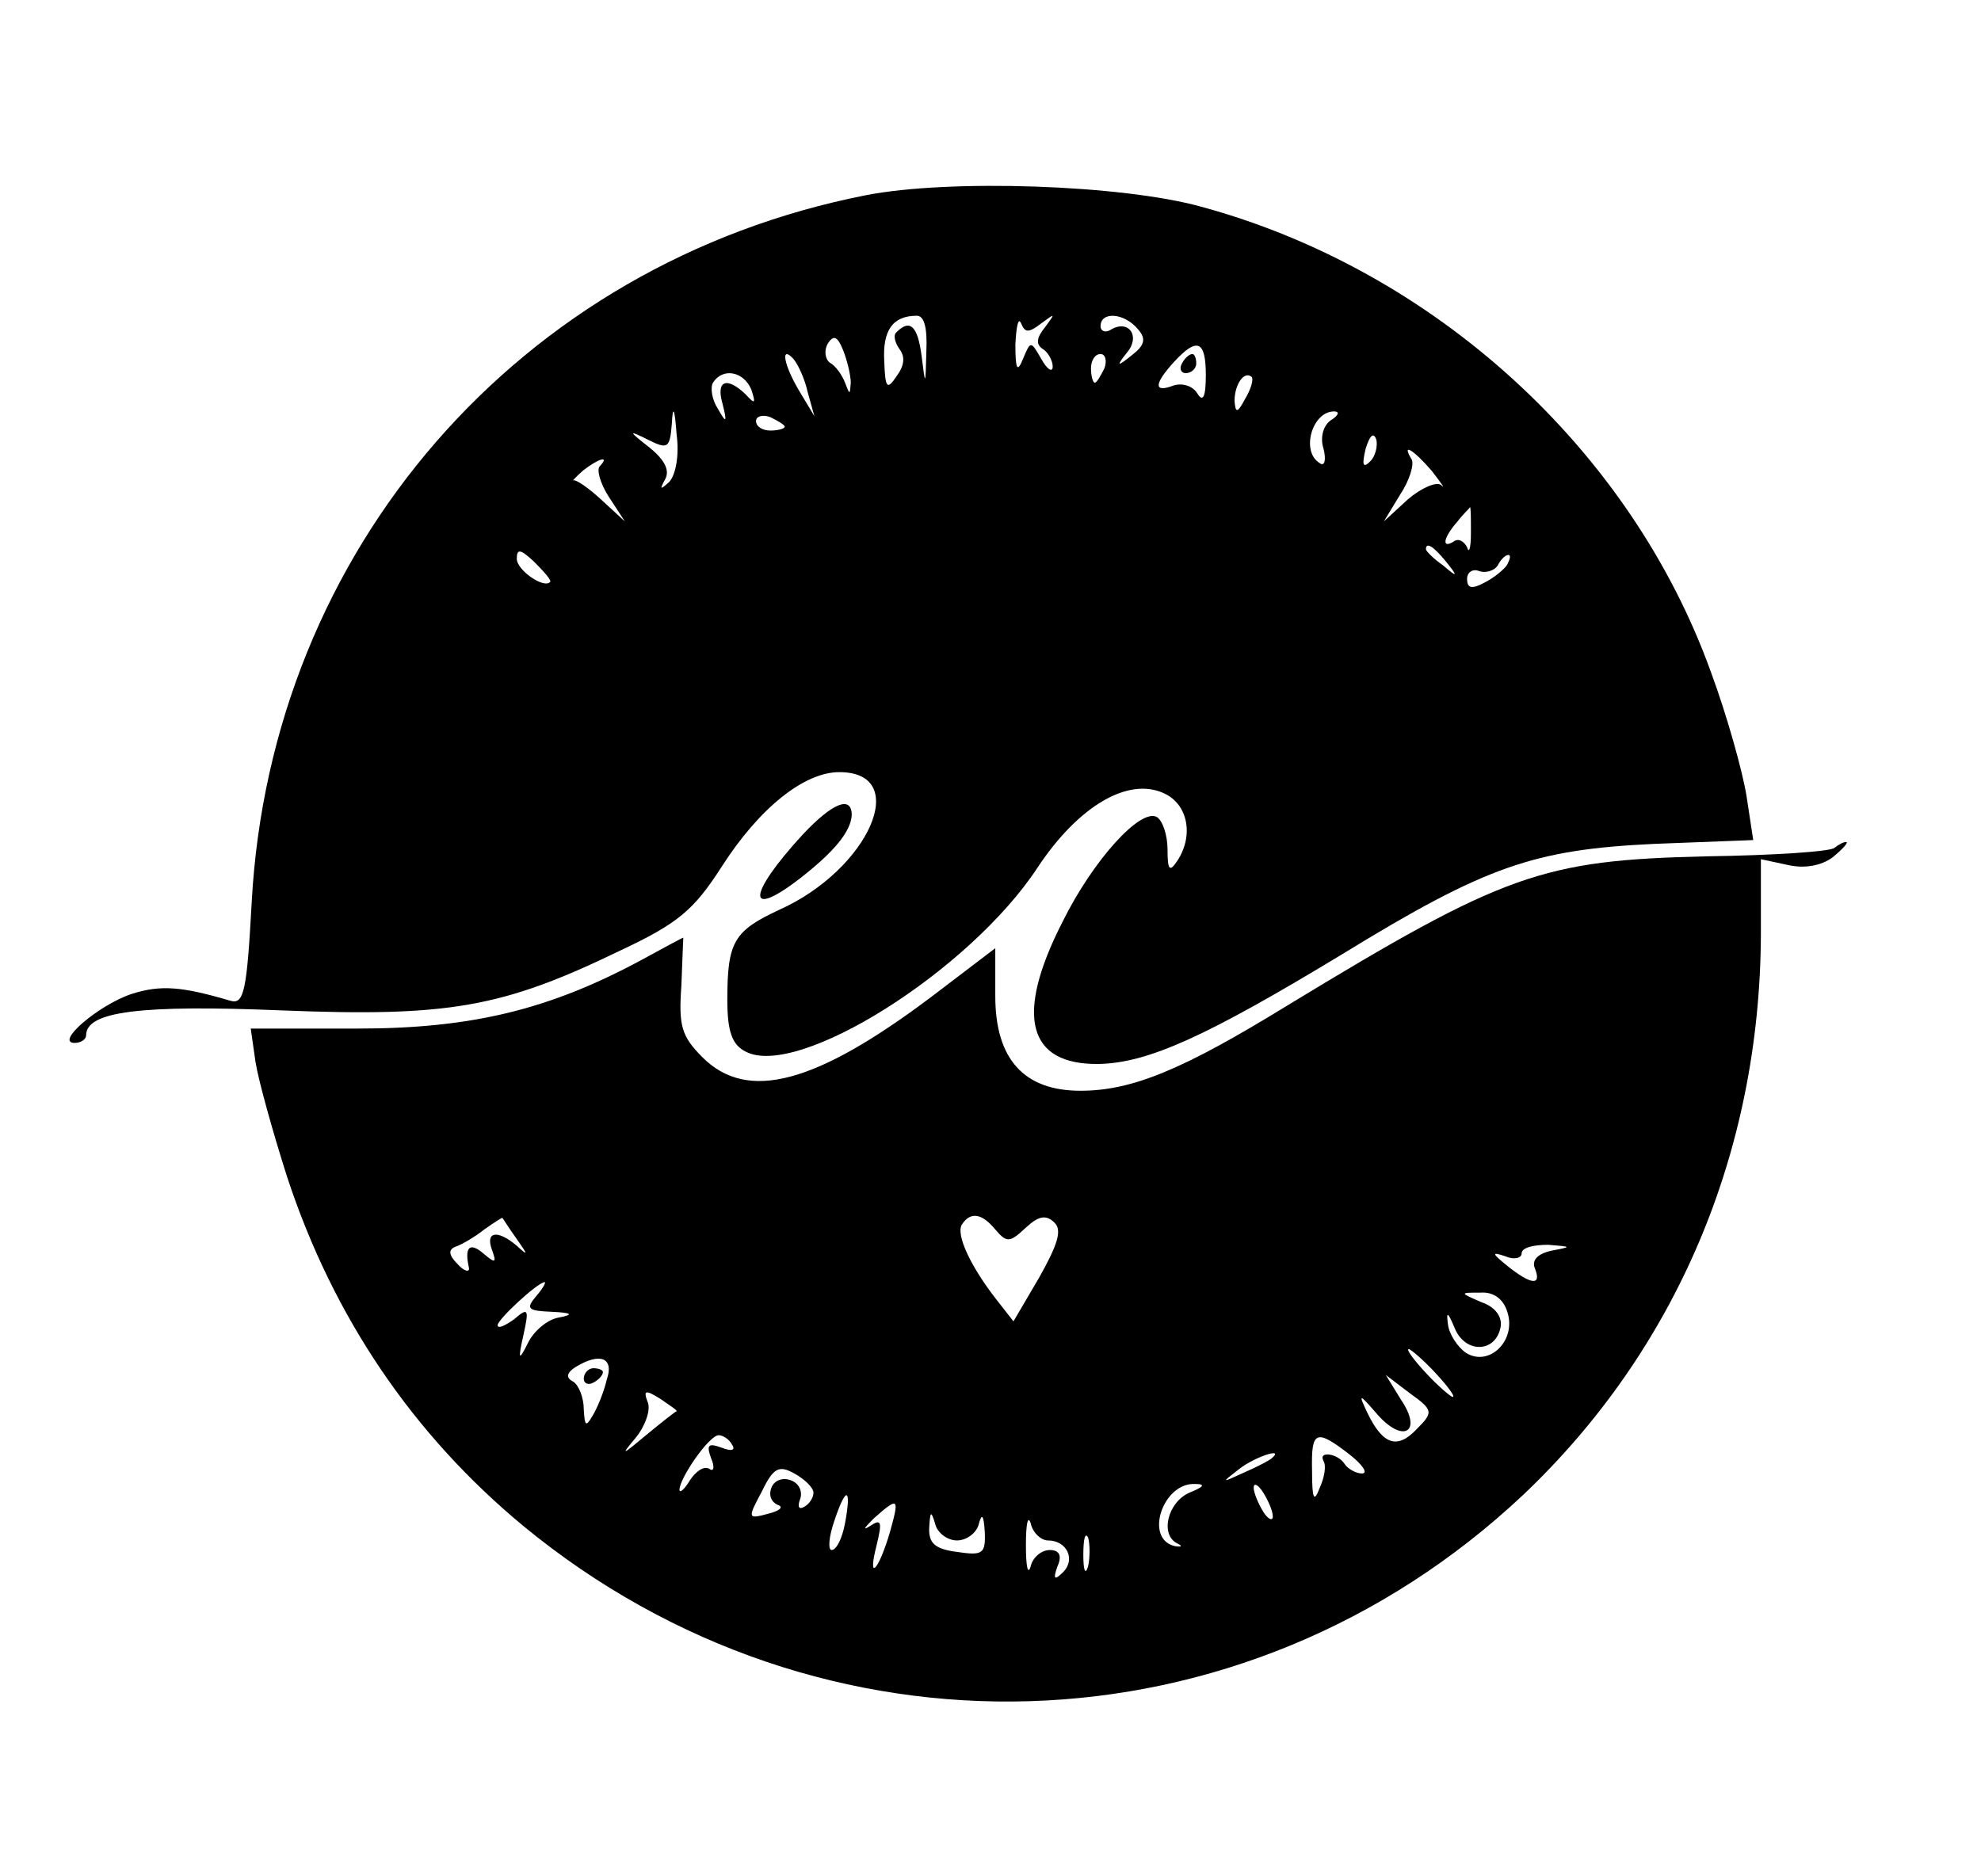
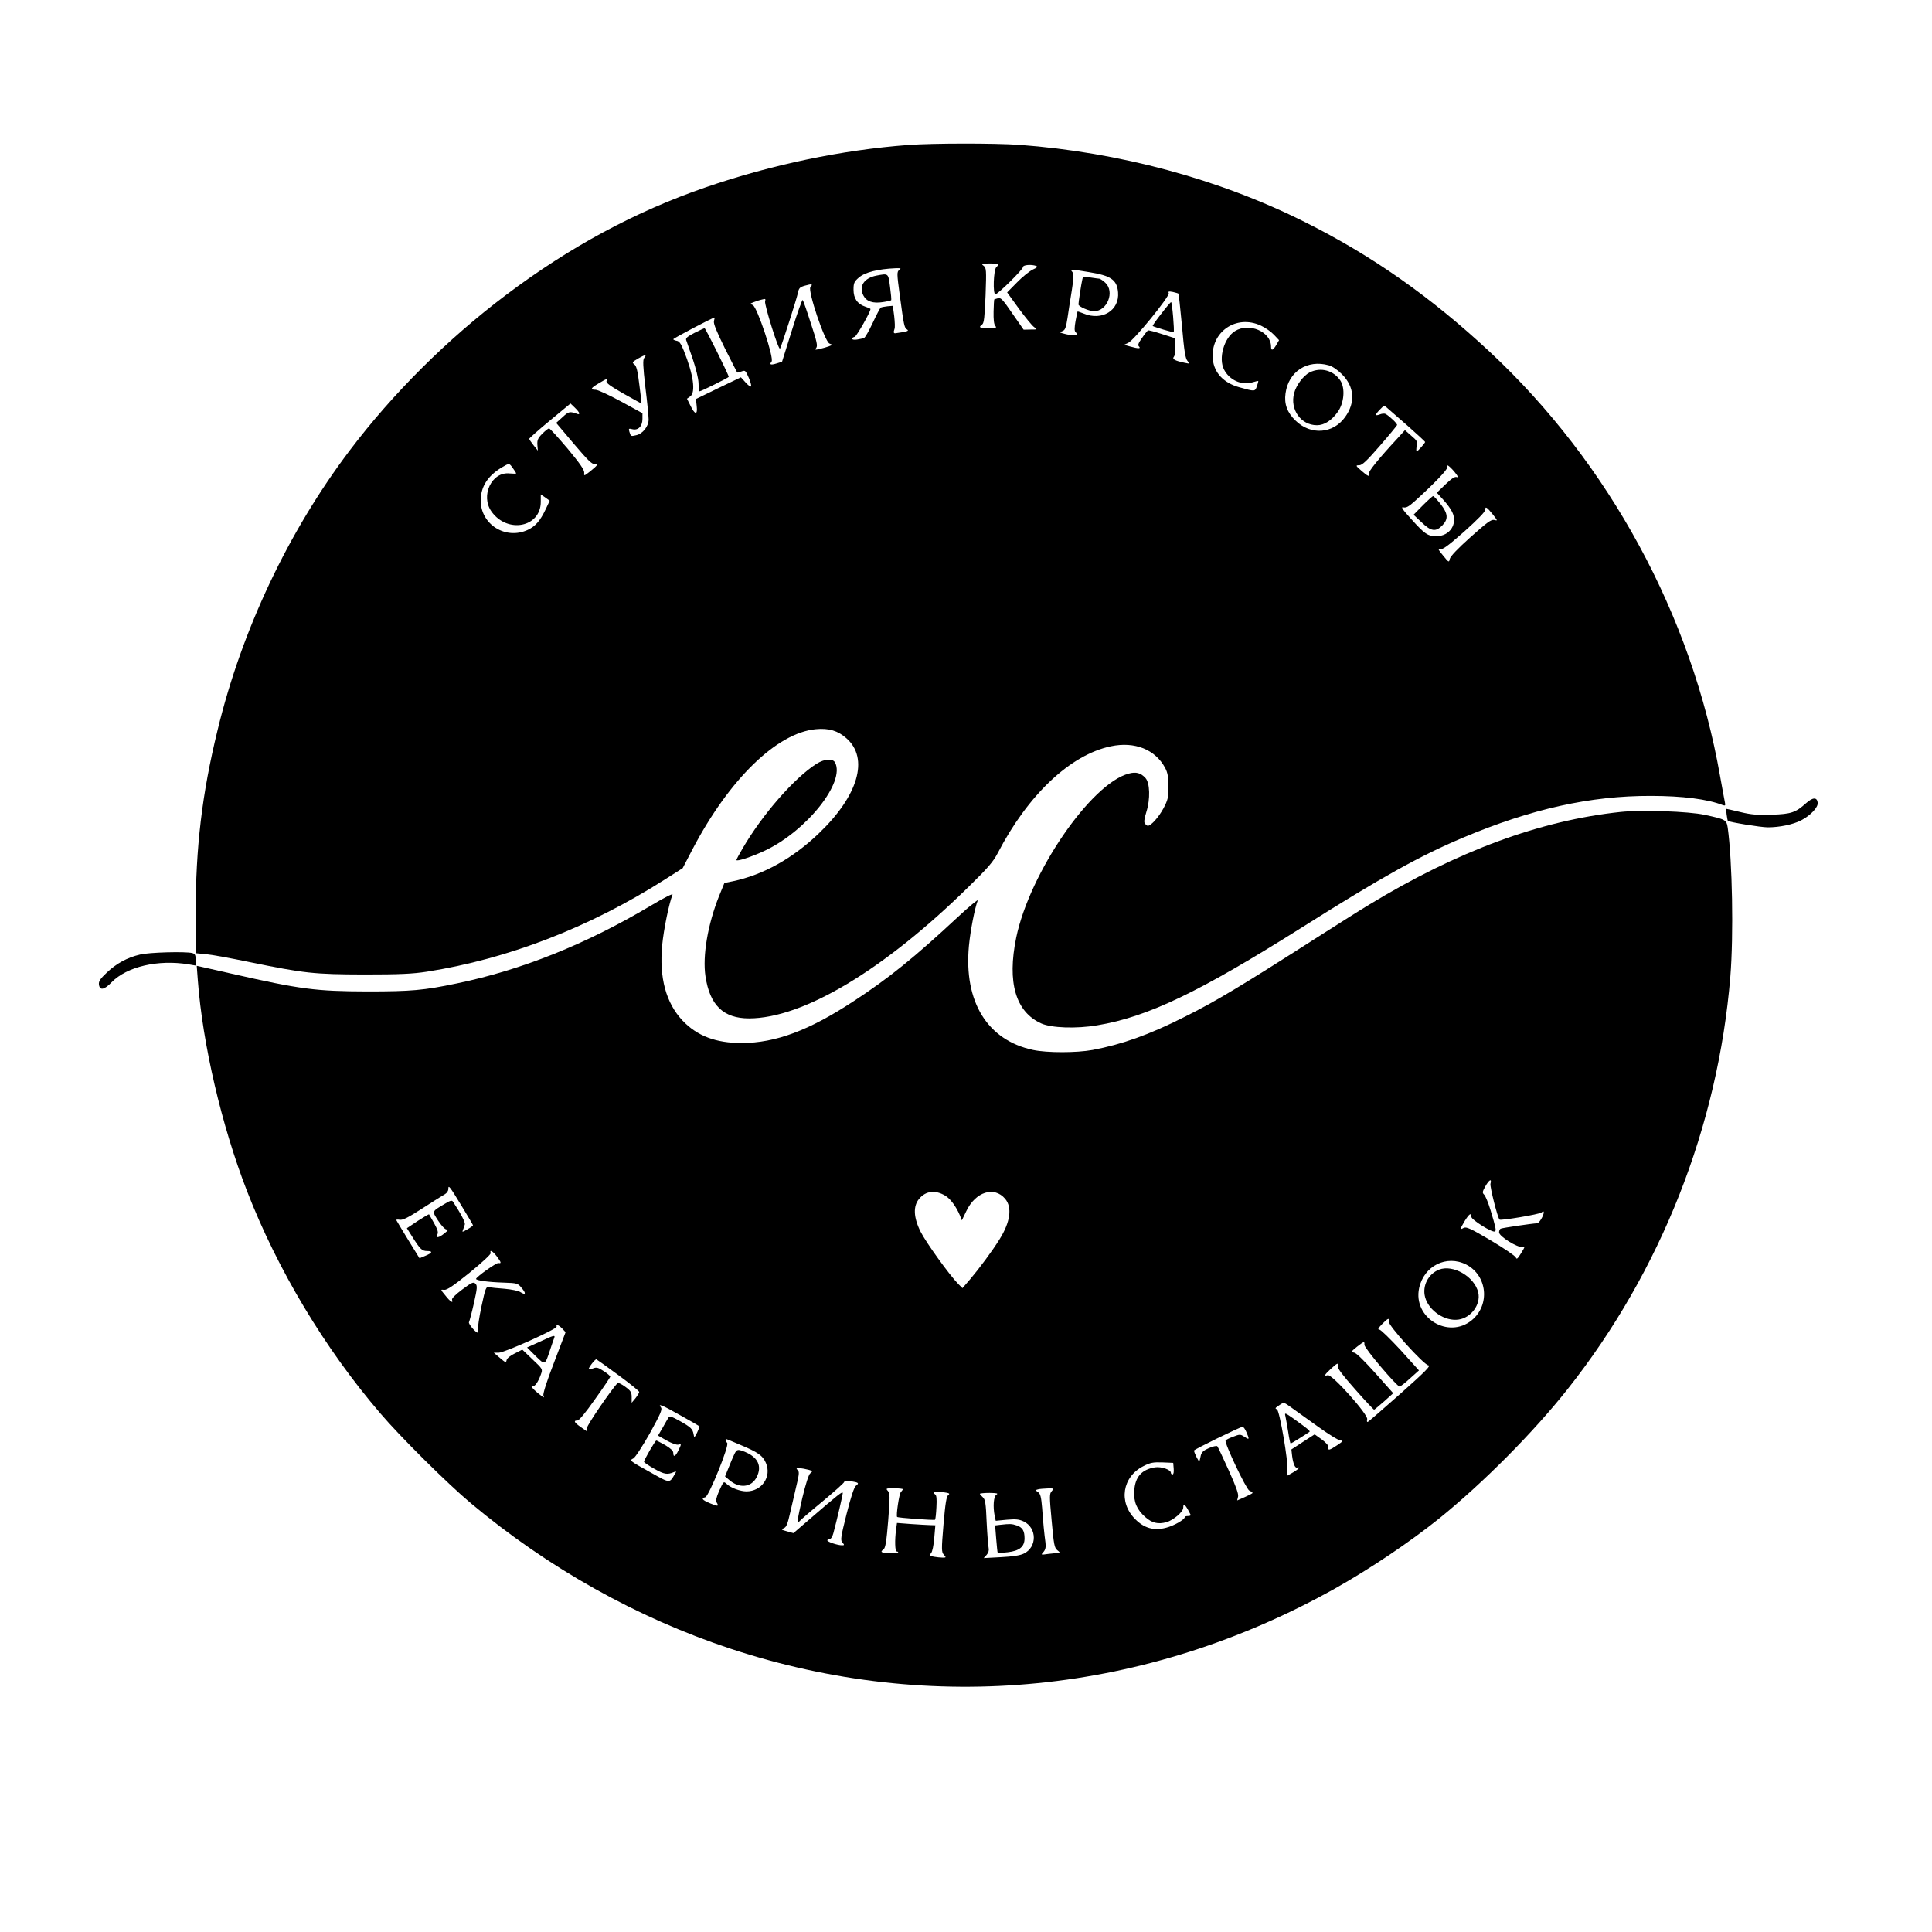
- <svg xmlns="http://www.w3.org/2000/svg" version="1.0" width="207pt" height="196pt" viewBox="0 0 207 196" preserveAspectRatio="xMidYMid meet">
-   <g transform="translate(0,196) scale(0.1,-0.1)" fill="#000000" stroke="none">
-     <path d="M905 1756 c-362 -71 -622 -370 -642 -739 -5 -92 -8 -107 -22 -103 -51 15 -73 17 -104 7 -35 -12 -80 -51 -59 -51 7 0 12 4 12 8 0 25 57 32 204 26 175 -7 231 3 353 62 62 29 78 43 107 88 39 61 86 99 123 99 76 0 31 -102 -63 -144 -47 -22 -54 -33 -54 -94 0 -33 5 -47 19 -54 54 -29 234 84 305 192 43 65 95 95 132 78 25 -11 32 -44 14 -71 -8 -12 -10 -9 -10 12 0 15 -5 30 -11 34 -17 10 -67 -45 -99 -110 -50 -98 -36 -149 38 -148 52 1 113 29 255 115 150 92 200 109 325 115 l104 4 -7 46 c-4 25 -20 83 -37 129 -84 234 -290 421 -533 487 -83 23 -263 29 -350 12z m63 -163 c-1 -37 -1 -37 -5 -5 -4 31 -12 39 -26 25 -4 -3 -2 -11 3 -18 6 -8 5 -17 -3 -28 -10 -15 -12 -13 -13 15 -2 33 9 48 34 48 8 0 11 -13 10 -37z m120 29 c15 11 15 11 4 -4 -9 -11 -10 -18 -2 -23 5 -3 10 -12 10 -18 0 -7 -6 -3 -12 8 -11 19 -11 19 -19 0 -6 -15 -8 -11 -8 15 1 19 3 29 6 22 4 -10 8 -10 21 0z m101 -6 c9 -10 7 -17 -6 -27 -16 -13 -17 -12 -5 3 14 17 1 35 -18 23 -5 -3 -10 -1 -10 4 0 16 25 14 39 -3z m-300 -56 c-1 -13 -1 -13 -6 0 -3 8 -10 18 -16 21 -5 4 -6 13 -2 20 6 9 10 8 16 -7 4 -10 8 -26 8 -34z m371 8 c0 -23 -3 -29 -9 -19 -5 8 -16 11 -25 8 -21 -8 -20 2 1 25 24 26 33 22 33 -14z m-416 -18 l7 -25 -15 25 c-17 28 -21 50 -7 35 5 -6 12 -21 15 -35z m310 25 c-4 -8 -8 -15 -10 -15 -2 0 -4 7 -4 15 0 8 4 15 10 15 5 0 7 -7 4 -15z m-369 -22 c5 -15 4 -16 -6 -5 -20 19 -31 14 -24 -10 5 -20 4 -21 -5 -5 -6 9 -8 22 -5 27 10 16 32 12 40 -7z m516 -10 c-8 -15 -10 -15 -11 -2 0 17 10 32 18 25 2 -3 -1 -13 -7 -23z m-602 -87 c-9 -8 -10 -8 -4 3 5 9 0 20 -16 33 -23 18 -23 19 -1 8 20 -10 22 -8 24 17 1 20 3 17 5 -11 3 -22 -1 -43 -8 -50z m121 58 c0 -2 -7 -4 -15 -4 -8 0 -15 4 -15 10 0 5 7 7 15 4 8 -4 15 -8 15 -10z m571 7 c-8 -5 -12 -18 -8 -30 3 -12 1 -19 -4 -15 -20 12 -8 54 15 54 6 0 5 -4 -3 -9z m41 -43 c-8 -8 -9 -4 -5 13 4 13 8 18 11 10 2 -7 -1 -18 -6 -23z m64 -10 c10 -13 15 -20 10 -15 -5 4 -21 -3 -35 -15 l-25 -23 17 28 c10 15 15 32 12 37 -11 18 2 10 21 -12z m-869 5 c-4 -3 0 -18 9 -32 l17 -26 -25 23 c-13 12 -26 21 -29 20 -2 -2 2 3 10 10 15 12 29 17 18 5z m910 -70 c0 -16 -2 -22 -4 -15 -3 6 -9 10 -14 6 -13 -8 -11 4 4 21 6 8 13 14 13 15 1 0 1 -12 1 -27z m-962 -51 c-6 -8 -35 12 -35 24 0 11 4 10 18 -3 10 -10 18 -19 17 -21z m936 21 c13 -16 12 -17 -3 -4 -10 7 -18 15 -18 17 0 8 8 3 21 -13z m64 -3 c-3 -5 -14 -14 -24 -19 -13 -7 -18 -6 -18 4 0 7 6 11 13 8 6 -2 15 0 19 6 3 6 8 11 11 11 3 0 2 -4 -1 -10z" />
-     <path d="M1235 1580 c-3 -5 -1 -10 4 -10 6 0 11 5 11 10 0 6 -2 10 -4 10 -3 0 -8 -4 -11 -10z" />
-     <path d="M839 1088 c-58 -63 -60 -90 -3 -46 36 28 53 49 54 66 0 21 -20 13 -51 -20z" />
-     <path d="M1917 1074 c-3 -4 -64 -8 -134 -9 -172 -4 -211 -18 -438 -156 -109 -67 -162 -89 -216 -89 -59 0 -89 33 -89 99 l0 50 -67 -51 c-121 -91 -192 -110 -239 -63 -22 22 -25 33 -22 75 1 28 2 50 2 50 -1 0 -21 -11 -45 -24 -95 -51 -176 -71 -295 -71 l-112 0 5 -35 c3 -19 18 -73 33 -120 48 -146 131 -269 247 -365 311 -256 752 -243 1045 33 159 151 247 357 248 585 l0 79 28 -6 c17 -4 35 -1 47 8 11 9 17 16 14 16 -3 0 -8 -3 -12 -6z m-1377 -409 c12 -17 12 -18 0 -7 -20 17 -33 15 -26 -4 5 -14 4 -15 -9 -4 -14 12 -20 7 -15 -15 1 -5 -5 -4 -12 4 -9 9 -10 15 -2 18 6 2 20 10 30 18 10 7 19 13 19 12 1 -1 7 -11 15 -22z m500 10 c12 -14 15 -14 32 2 13 12 21 14 30 5 8 -8 3 -23 -16 -57 l-27 -46 -18 23 c-28 36 -42 68 -36 78 9 14 21 12 35 -5z m582 -22 c-15 -3 -22 -10 -18 -19 7 -18 -4 -17 -29 3 -16 13 -17 15 -2 10 9 -4 17 -2 17 3 0 6 12 9 28 9 24 -2 25 -2 4 -6z m-1062 -48 c-11 -13 -8 -15 16 -16 22 -1 24 -3 8 -6 -12 -2 -26 -14 -32 -26 -10 -20 -11 -19 -5 8 6 27 5 29 -10 16 -10 -7 -17 -10 -17 -6 0 6 41 44 49 45 2 0 -2 -7 -9 -15z m1015 -16 c10 -30 -19 -58 -43 -43 -9 6 -18 20 -19 30 -2 14 0 13 7 -4 11 -27 43 -26 48 1 2 10 -5 21 -20 26 -23 10 -23 10 -1 10 14 1 24 -7 28 -20z m-75 -64 c13 -14 21 -25 18 -25 -2 0 -15 11 -28 25 -13 14 -21 25 -18 25 2 0 15 -11 28 -25z m-866 -7 c-3 -13 -10 -30 -15 -38 -7 -12 -8 -10 -9 7 0 12 -5 25 -11 29 -8 4 -7 9 2 15 26 16 41 10 33 -13z m846 -52 c-20 -21 -35 -16 -51 17 -10 21 -9 21 10 -1 27 -31 48 -19 25 15 l-16 26 25 -19 c25 -18 25 -20 7 -38z m-773 19 c-1 0 -15 -11 -32 -25 -25 -21 -27 -22 -11 -3 10 12 16 29 13 37 -5 13 -3 14 13 4 10 -7 18 -12 17 -13z m58 -35 c4 -6 -1 -7 -11 -3 -14 5 -16 3 -11 -11 4 -9 3 -15 -2 -11 -6 3 -14 -3 -20 -12 -6 -10 -11 -14 -11 -10 0 12 31 57 41 57 4 0 11 -4 14 -10z m645 -10 c14 -11 20 -20 13 -20 -6 0 -15 5 -18 10 -7 11 -28 14 -22 3 3 -5 1 -17 -4 -28 -6 -16 -8 -12 -8 18 -1 42 4 44 39 17z m-81 -4 c-2 -2 -15 -9 -29 -15 -24 -11 -24 -11 -6 3 16 13 49 24 35 12z m-479 -36 c0 -5 -4 -12 -10 -15 -5 -3 -7 0 -4 8 3 8 -1 17 -10 20 -8 3 -17 0 -20 -8 -3 -8 0 -15 7 -18 6 -2 2 -6 -10 -9 -22 -6 -22 -5 -7 23 12 25 18 28 34 19 11 -6 20 -15 20 -20z m393 0 c-23 -10 -31 -44 -13 -53 6 -3 5 -4 -2 -3 -33 7 -13 67 21 65 11 0 9 -3 -6 -9z m87 -25 c0 -5 -5 -3 -10 5 -5 8 -10 20 -10 25 0 6 5 3 10 -5 5 -8 10 -19 10 -25z m-447 -7 c-3 -16 -9 -28 -14 -28 -4 0 -3 14 3 31 12 36 18 35 11 -3z m47 -9 c-12 -41 -24 -53 -14 -14 6 25 5 28 -7 20 -8 -5 -6 -2 4 8 26 23 27 22 17 -14z m70 -9 c10 0 21 8 23 18 3 11 5 8 6 -9 1 -23 -2 -25 -29 -21 -23 3 -30 9 -29 26 1 17 2 17 6 4 2 -10 13 -18 23 -18z m95 0 c20 0 29 -20 16 -33 -9 -9 -11 -8 -6 6 5 11 2 17 -8 17 -9 0 -18 -8 -20 -17 -3 -10 -5 0 -5 22 0 22 2 32 5 23 2 -10 11 -18 18 -18z m42 -27 c-3 -10 -5 -4 -5 12 0 17 2 24 5 18 2 -7 2 -21 0 -30z" />
-     <path d="M610 519 c0 -5 5 -7 10 -4 6 3 10 8 10 11 0 2 -4 4 -10 4 -5 0 -10 -5 -10 -11z" />
+ <svg xmlns="http://www.w3.org/2000/svg" version="1.0" width="1254pt" height="1254pt" viewBox="0 0 1254 1254" preserveAspectRatio="xMidYMid meet">
+   <g transform="translate(0,1254) scale(0.1,-0.1)" fill="#000000" stroke="none">
+     <path d="M5895 11599 c-429 -32 -889 -128 -1315 -275 -454 -156 -881 -386 -1295 -698 -381 -287 -736 -640 -1016 -1011 -398 -526 -700 -1165 -857 -1815 -101 -413 -142 -761 -142 -1191 l0 -256 65 -6 c35 -3 162 -26 282 -51 361 -74 420 -80 748 -81 231 0 313 4 405 18 530 83 1060 289 1548 600 l113 72 64 123 c238 454 547 755 800 779 85 8 144 -10 199 -59 148 -130 77 -373 -180 -618 -170 -163 -362 -269 -557 -310 l-55 -11 -36 -88 c-72 -182 -107 -385 -87 -518 28 -187 116 -273 283 -273 350 0 876 314 1425 854 125 122 160 163 189 219 196 378 471 638 734 693 156 33 289 -21 353 -141 16 -31 21 -58 21 -120 0 -72 -3 -86 -33 -143 -31 -57 -80 -112 -101 -112 -4 0 -12 6 -18 13 -8 9 -6 30 9 78 26 82 23 187 -6 219 -30 33 -61 42 -108 29 -246 -64 -644 -645 -731 -1064 -60 -292 -4 -483 163 -558 65 -29 227 -35 362 -12 328 54 662 215 1329 635 518 327 766 465 1046 583 444 187 827 272 1219 271 205 0 369 -21 468 -60 15 -5 17 -2 13 17 -3 13 -17 92 -32 174 -183 1040 -719 2027 -1493 2750 -383 357 -765 626 -1202 844 -557 279 -1204 453 -1854 501 -161 11 -559 11 -720 -1z m585 -775 c0 -3 -6 -12 -14 -19 -17 -18 -23 -175 -5 -175 16 0 179 161 179 177 0 14 55 18 85 7 12 -5 7 -11 -22 -24 -21 -10 -67 -47 -102 -83 l-64 -65 76 -105 c42 -57 86 -111 99 -120 23 -16 22 -16 -23 -16 l-45 -1 -73 105 c-63 92 -75 105 -94 99 -12 -3 -23 -7 -24 -8 -1 -1 -3 -36 -4 -78 -1 -51 2 -83 11 -93 11 -13 6 -15 -44 -15 -58 0 -67 5 -41 24 12 9 16 48 22 189 6 167 5 178 -13 192 -17 13 -14 14 39 15 31 0 57 -3 57 -6z m-643 -36 c-16 -12 -16 -23 3 -163 27 -201 30 -214 48 -224 15 -9 -2 -14 -75 -24 -13 -2 -15 6 -7 28 4 9 2 46 -2 83 l-9 67 -35 -3 c-19 -2 -39 -6 -44 -9 -4 -3 -28 -48 -52 -100 -24 -51 -49 -95 -56 -97 -7 -3 -28 -7 -45 -10 -34 -6 -46 9 -15 18 13 5 102 161 102 180 0 3 -16 10 -35 16 -50 17 -75 53 -75 110 0 42 4 52 34 78 40 35 125 56 240 61 34 1 37 -1 23 -11z m1230 -14 c144 -23 183 -50 190 -131 10 -118 -104 -188 -224 -138 -20 8 -37 14 -39 13 -1 -2 -7 -30 -13 -62 -7 -40 -8 -63 -1 -70 26 -26 -10 -30 -85 -9 -19 6 -19 6 1 14 17 6 23 21 33 86 6 43 19 124 28 180 13 83 13 105 3 118 -16 19 -14 19 107 -1z m-1807 -98 c-18 -23 93 -354 124 -366 21 -8 21 -8 -4 -18 -14 -5 -41 -13 -60 -17 -30 -7 -33 -6 -22 7 10 13 4 42 -35 159 -25 79 -49 147 -53 152 -3 4 -35 -84 -70 -197 l-64 -204 -35 -11 c-39 -12 -49 -8 -33 12 18 21 -94 356 -122 367 -20 8 -19 9 7 19 15 6 39 14 54 17 21 6 24 4 19 -12 -6 -20 88 -322 97 -307 10 18 107 320 115 358 7 35 12 41 47 51 46 13 53 11 35 -10z m2389 -42 c2 -2 12 -97 23 -211 14 -163 22 -211 36 -226 17 -19 16 -19 -18 -12 -66 14 -83 24 -71 39 7 8 11 37 9 68 l-3 53 -84 27 c-46 15 -87 26 -90 23 -4 -2 -21 -23 -38 -48 -24 -33 -29 -47 -21 -55 16 -16 -3 -16 -57 -1 l-39 11 26 12 c37 15 271 303 264 323 -5 12 0 13 27 8 17 -4 34 -9 36 -11z m-3015 -178 c-4 -17 16 -65 71 -177 43 -85 78 -155 80 -157 1 -1 14 2 28 7 24 9 26 7 47 -41 12 -27 18 -53 15 -56 -4 -4 -20 8 -36 26 l-30 33 -146 -70 -146 -71 5 -45 c7 -60 -11 -59 -40 1 l-23 46 21 15 c37 26 21 142 -42 298 -18 45 -30 61 -46 63 -12 2 -22 7 -22 10 0 6 251 138 268 141 1 1 0 -10 -4 -23z m3551 -30 c28 -13 65 -39 84 -59 l33 -35 -18 -31 c-21 -36 -34 -40 -34 -11 0 97 -142 158 -234 101 -71 -44 -109 -177 -71 -250 35 -68 114 -104 183 -83 20 6 37 10 39 9 1 -2 -3 -17 -9 -35 -13 -34 -12 -34 -113 -6 -102 28 -164 93 -173 182 -17 177 152 294 313 218z m-4004 -210 c-9 -11 -8 -53 8 -189 12 -96 21 -190 21 -210 0 -44 -38 -93 -81 -102 -35 -8 -34 -8 -44 23 -6 21 -4 22 20 16 37 -9 65 19 65 67 l0 37 -139 76 c-77 42 -151 76 -165 76 -37 0 -32 11 17 40 57 34 61 35 54 17 -5 -12 21 -31 110 -82 64 -36 116 -65 117 -65 1 0 -5 54 -14 121 -11 92 -19 124 -33 134 -16 12 -14 15 25 38 45 26 59 28 39 3z m4443 -47 c23 -6 57 -29 86 -58 82 -82 89 -184 20 -279 -78 -108 -222 -118 -320 -23 -55 52 -76 109 -66 178 19 141 141 221 280 182z m-4864 -312 c0 -5 -6 -7 -12 -4 -50 18 -56 17 -96 -20 l-42 -38 114 -135 c92 -108 118 -134 136 -132 28 5 20 -8 -30 -48 -40 -31 -40 -31 -38 -8 1 18 -28 60 -107 155 -61 72 -115 132 -121 132 -5 1 -25 -15 -44 -34 -29 -29 -34 -42 -32 -73 l3 -37 -28 35 c-15 19 -28 38 -28 42 0 3 60 57 134 118 l134 111 28 -27 c16 -15 29 -32 29 -37z m5378 -82 c61 -54 112 -101 112 -104 -1 -8 -48 -61 -55 -61 -3 0 -3 15 0 34 6 30 3 36 -35 68 l-41 36 -47 -52 c-122 -131 -193 -219 -188 -232 9 -22 -6 -16 -48 21 -38 33 -38 35 -14 35 19 0 49 28 134 126 60 69 110 130 112 135 3 8 -44 54 -74 72 -7 4 -24 3 -38 -3 -33 -12 -33 -3 1 32 26 27 27 28 47 10 12 -10 72 -63 134 -117z m-5809 -274 c12 -16 21 -31 21 -34 0 -2 -19 -2 -42 0 -116 13 -191 -144 -118 -247 103 -145 320 -103 320 63 l0 48 29 -20 29 -21 -25 -53 c-37 -78 -67 -112 -117 -136 -144 -67 -306 35 -306 191 1 89 45 159 137 214 49 29 48 29 72 -5z m6111 -23 c23 -28 28 -39 16 -35 -13 5 -32 -7 -74 -47 l-56 -54 42 -46 c23 -25 50 -61 58 -80 37 -76 -16 -156 -102 -156 -57 0 -76 13 -165 112 -57 62 -68 80 -50 75 18 -4 34 4 75 41 125 113 214 206 209 218 -10 27 12 13 47 -28z m251 -279 c30 -39 31 -40 8 -34 -20 5 -45 -14 -154 -111 -84 -75 -132 -126 -135 -142 -5 -24 -6 -24 -44 23 -31 37 -35 46 -19 41 16 -5 49 19 157 114 89 80 136 128 136 141 0 25 10 19 51 -32z" />
+     <path d="M5688 10751 c-80 -16 -115 -69 -84 -129 20 -39 62 -53 126 -43 28 4 52 10 54 12 3 2 -1 41 -7 87 -12 90 -9 88 -89 73z" />
+     <path d="M7025 10726 c-7 -29 -25 -148 -25 -162 0 -14 70 -44 101 -44 86 0 136 127 73 185 -15 14 -32 25 -38 26 -6 0 -32 4 -59 8 -43 7 -48 6 -52 -13z" />
+     <path d="M7537 10503 c-32 -41 -57 -76 -55 -79 7 -6 132 -43 136 -40 6 6 -10 196 -17 195 -3 0 -32 -34 -64 -76z" />
+     <path d="M4507 10379 c-45 -23 -58 -34 -53 -47 3 -9 22 -64 42 -121 21 -63 37 -126 38 -158 0 -29 4 -53 7 -53 9 0 189 89 189 94 0 13 -151 316 -157 316 -4 -1 -34 -15 -66 -31z" />
+     <path d="M8501 10123 c-40 -20 -87 -82 -101 -134 -29 -107 44 -209 148 -209 48 0 96 31 136 88 40 57 48 150 17 200 -43 67 -127 91 -200 55z" />
+     <path d="M9235 9260 l-60 -61 52 -49 c61 -59 91 -64 134 -21 41 42 38 77 -11 140 -22 28 -44 51 -48 51 -4 0 -34 -27 -67 -60z" />
+     <path d="M5299 7582 c-144 -92 -351 -329 -479 -549 -22 -37 -40 -71 -40 -75 0 -12 101 21 185 61 271 128 523 445 455 572 -16 28 -68 24 -121 -9z" />
+     <path d="M11723 7327 c-68 -61 -97 -71 -223 -75 -92 -3 -133 0 -203 17 -49 12 -90 21 -92 21 -4 0 6 -72 10 -78 7 -8 214 -42 259 -42 76 0 163 18 216 45 62 32 113 86 108 116 -5 36 -32 34 -75 -4z" />
+     <path d="M10520 7270 c-522 -55 -1059 -253 -1635 -603 -55 -33 -194 -121 -310 -195 -517 -331 -681 -430 -888 -533 -230 -116 -405 -178 -596 -214 -105 -19 -295 -19 -385 0 -297 63 -451 312 -417 676 10 102 37 240 57 294 5 11 -55 -38 -132 -110 -278 -259 -450 -398 -676 -545 -288 -189 -504 -269 -723 -270 -169 0 -290 46 -385 146 -107 114 -152 278 -132 489 10 103 44 269 67 328 5 10 -50 -17 -142 -72 -418 -249 -837 -417 -1258 -504 -215 -45 -295 -52 -580 -52 -335 1 -432 13 -885 116 -96 22 -186 42 -199 45 l-24 5 7 -93 c31 -414 154 -943 319 -1368 198 -511 505 -1023 865 -1443 130 -153 441 -461 587 -583 504 -422 1079 -744 1686 -945 1310 -433 2702 -294 3925 391 231 130 483 300 674 453 287 232 614 561 836 842 604 763 975 1705 1055 2675 22 270 13 753 -17 968 -8 51 -14 54 -149 83 -105 23 -408 33 -545 19z m-846 -2414 c-4 -19 46 -219 59 -232 7 -8 258 34 272 46 11 9 15 9 15 1 0 -21 -30 -71 -43 -71 -31 -1 -228 -30 -237 -35 -6 -3 -10 -14 -10 -24 0 -26 121 -101 150 -94 20 5 20 3 -7 -41 -23 -37 -29 -42 -34 -28 -4 10 -77 60 -163 111 -132 78 -159 90 -176 81 -26 -14 -25 -10 7 45 30 48 43 56 43 27 0 -19 137 -105 153 -95 10 6 6 24 -29 140 -14 46 -32 89 -40 98 -14 13 -13 19 7 55 25 44 43 53 33 16z m-6675 -148 c39 -64 71 -118 71 -121 0 -3 -16 -15 -36 -26 -33 -19 -36 -20 -29 -4 4 10 9 26 12 35 4 14 -24 68 -76 147 -7 12 -17 10 -53 -12 -87 -52 -85 -46 -44 -110 21 -32 44 -57 54 -57 13 -1 10 -7 -13 -25 -36 -30 -61 -34 -46 -7 7 13 2 30 -21 72 -17 30 -32 56 -33 58 -2 2 -35 -18 -74 -43 l-70 -47 36 -57 c50 -79 62 -91 95 -91 39 0 35 -12 -11 -31 l-38 -16 -74 120 c-41 67 -75 124 -77 128 -1 3 9 4 22 2 20 -4 55 14 148 74 68 44 133 85 146 92 12 7 22 21 22 33 0 30 7 21 89 -114z m3137 71 c33 -20 71 -72 94 -127 l13 -33 29 60 c60 126 181 164 252 80 47 -56 34 -151 -37 -264 -45 -73 -133 -191 -190 -258 l-50 -58 -28 28 c-55 55 -209 269 -244 339 -46 92 -49 166 -9 213 43 52 105 59 170 20z m-2912 -393 c30 -40 32 -48 11 -44 -13 3 -144 -90 -145 -103 0 -10 79 -21 177 -24 90 -3 94 -4 119 -35 30 -35 27 -49 -8 -27 -12 9 -59 18 -103 22 -44 3 -90 8 -101 10 -20 4 -23 -5 -49 -125 -15 -71 -25 -138 -22 -149 3 -12 2 -21 -2 -21 -14 0 -63 59 -57 68 3 6 18 61 32 123 22 99 23 114 10 127 -13 13 -23 9 -86 -38 -44 -33 -69 -58 -66 -66 10 -27 -11 -14 -43 27 -33 40 -33 40 -8 37 18 -2 58 25 166 112 82 67 139 120 136 127 -9 25 13 13 39 -21z m6293 -54 c137 -71 156 -262 36 -361 -152 -125 -383 16 -342 208 31 145 178 218 306 153z m-503 -369 c-6 -24 226 -280 257 -285 18 -2 -16 -37 -180 -183 -112 -99 -207 -182 -213 -184 -6 -2 -7 5 -4 17 9 28 -229 295 -256 286 -27 -8 -22 2 20 41 42 39 52 43 45 17 -3 -12 32 -59 113 -150 64 -73 120 -132 123 -132 3 1 32 25 65 54 l59 53 -114 128 c-68 76 -124 132 -138 135 -24 5 -23 6 16 38 48 37 50 38 49 13 -1 -21 211 -271 229 -271 5 1 36 24 67 53 l58 52 -120 133 c-67 72 -128 132 -137 132 -12 0 -8 9 17 35 38 39 50 44 44 18z m-5365 -46 l22 -24 -75 -197 c-46 -118 -73 -203 -69 -214 6 -15 5 -16 -13 -2 -38 28 -64 54 -64 62 0 5 4 7 10 3 11 -7 35 28 51 75 12 33 12 34 -55 97 l-66 63 -49 -25 c-30 -14 -51 -32 -53 -44 -3 -17 -7 -16 -43 15 l-40 34 32 0 c38 0 379 154 376 169 -5 18 12 12 36 -12z m364 -302 c75 -55 136 -104 136 -110 0 -5 -11 -23 -24 -40 l-25 -30 0 37 c0 31 -6 41 -42 67 -23 17 -45 28 -50 23 -38 -38 -198 -272 -198 -290 l0 -23 -40 28 c-43 30 -50 43 -22 43 11 0 53 51 114 138 54 75 98 141 99 146 0 5 -18 21 -42 36 -34 23 -47 27 -67 19 -14 -5 -27 -7 -30 -5 -5 6 41 66 49 63 3 -1 67 -47 142 -102z m4539 -333 c72 -52 137 -92 150 -92 19 0 15 -5 -22 -30 -51 -34 -62 -37 -58 -13 2 10 -15 29 -43 50 l-46 33 -76 -49 -75 -49 5 -44 c7 -51 20 -81 34 -73 5 4 9 2 9 -3 0 -4 -18 -18 -39 -30 l-39 -22 4 37 c7 53 -50 383 -67 394 -15 9 -15 8 20 32 24 16 26 15 70 -17 25 -18 103 -74 173 -124z m-4135 71 c65 -36 120 -68 122 -70 3 -2 -4 -20 -14 -41 -18 -35 -19 -36 -23 -12 -6 35 -17 46 -90 87 -52 29 -66 33 -73 22 -5 -8 -22 -37 -38 -66 l-30 -51 56 -32 c30 -17 64 -29 74 -27 23 6 23 6 2 -38 -19 -39 -33 -46 -33 -15 0 13 -17 29 -52 50 -29 16 -55 30 -58 30 -7 0 -80 -126 -80 -138 0 -4 30 -25 68 -46 64 -36 83 -39 126 -21 16 7 17 5 7 -11 -36 -62 -30 -63 -153 6 -144 80 -144 80 -117 94 12 6 58 77 107 163 70 127 82 155 72 168 -23 28 7 16 127 -52z m3675 -113 c19 -45 17 -47 -18 -24 -23 15 -28 15 -69 -1 -25 -9 -47 -20 -50 -25 -9 -15 133 -315 154 -325 12 -5 21 -12 21 -15 0 -3 -23 -15 -50 -27 l-50 -22 6 25 c4 17 -13 65 -61 171 -37 82 -70 152 -74 156 -4 4 -29 -1 -54 -12 -35 -15 -48 -27 -53 -48 -3 -15 -7 -32 -9 -38 -2 -9 -35 56 -35 70 0 7 299 153 315 154 6 1 18 -17 27 -39z m-3292 -76 c120 -50 150 -71 171 -119 39 -89 -26 -185 -126 -185 -40 0 -100 22 -127 47 -22 20 -21 20 -52 -48 -16 -37 -21 -60 -15 -70 17 -27 9 -28 -41 -7 -53 22 -61 33 -32 40 23 6 157 337 142 352 -9 9 -14 26 -7 26 1 0 41 -16 87 -36z m2818 -156 c2 -22 -1 -38 -7 -38 -6 0 -11 4 -11 10 0 21 -62 42 -103 36 -87 -14 -129 -62 -135 -152 -5 -72 17 -123 72 -171 43 -38 82 -48 137 -33 45 13 109 67 109 94 0 35 16 19 48 -46 2 -5 -6 -8 -17 -8 -12 0 -21 -3 -21 -7 0 -16 -72 -57 -121 -69 -79 -21 -142 -3 -200 55 -111 110 -85 276 53 345 45 23 64 26 123 24 l70 -3 3 -37z m-2348 -16 c3 -2 -2 -9 -11 -15 -10 -7 -30 -70 -52 -162 -32 -138 -37 -176 -19 -150 4 6 71 64 150 129 78 65 142 122 142 128 0 7 15 8 42 4 52 -8 56 -13 34 -29 -12 -9 -32 -69 -61 -183 -38 -152 -41 -171 -27 -186 14 -16 13 -18 -3 -18 -28 0 -95 22 -95 32 0 4 7 8 15 8 8 0 18 16 24 38 23 85 61 248 61 261 0 14 -28 -8 -218 -172 l-102 -88 -43 12 c-37 10 -39 12 -20 20 17 6 25 26 43 106 12 54 31 134 41 177 14 55 17 82 10 89 -6 6 -11 14 -11 18 0 6 90 -10 100 -19z m590 -118 c0 -3 -6 -11 -13 -19 -11 -11 -32 -153 -24 -161 6 -6 241 -23 246 -18 3 3 7 39 9 81 3 55 1 78 -9 84 -24 15 -1 21 51 14 42 -6 48 -9 35 -19 -12 -9 -19 -51 -31 -190 -14 -166 -13 -180 2 -197 16 -18 16 -19 -8 -19 -14 0 -40 3 -57 6 -28 6 -30 8 -18 23 9 9 17 51 21 99 l7 82 -33 1 c-18 0 -74 4 -124 7 l-92 7 -6 -44 c-9 -67 -7 -141 4 -141 6 0 10 -3 10 -7 0 -5 -25 -6 -55 -5 -58 4 -64 8 -40 26 12 9 19 51 30 186 12 157 12 177 -2 193 -15 16 -13 17 40 17 32 0 57 -3 57 -6z m967 -12 c-16 -17 -16 -31 -1 -193 14 -156 18 -176 37 -191 18 -14 19 -18 6 -18 -9 0 -38 -3 -65 -6 -49 -7 -49 -7 -31 13 13 15 16 31 13 59 -8 58 -15 129 -22 227 -6 71 -11 91 -26 102 -19 13 -19 13 -1 18 10 3 38 5 62 6 42 1 43 0 28 -17z m-359 -23 c-19 -11 -24 -75 -12 -138 l7 -32 72 7 c58 5 79 3 109 -11 88 -42 88 -168 1 -209 -24 -12 -73 -19 -148 -23 l-112 -6 19 21 c12 14 16 29 13 44 -3 13 -9 88 -13 168 -5 125 -9 147 -25 162 -10 9 -19 19 -19 22 0 3 28 6 63 6 47 -1 58 -3 45 -11z" />
+     <path d="M9340 4299 c-70 -28 -110 -106 -90 -179 24 -88 129 -158 217 -145 82 12 145 98 128 175 -23 103 -164 185 -255 149z" />
+     <path d="M3503 3831 l-82 -37 55 -55 c63 -62 61 -62 95 41 12 36 24 71 27 78 6 18 -5 15 -95 -27z" />
+     <path d="M8343 3349 c3 -13 11 -59 18 -101 6 -43 14 -78 16 -78 4 0 114 69 123 77 5 5 -16 22 -104 85 -55 39 -59 40 -53 17z" />
+     <path d="M4767 3103 c-8 -16 -24 -55 -37 -87 l-24 -59 27 -23 c66 -57 144 -49 178 18 36 70 10 128 -73 163 -50 20 -55 19 -71 -12z" />
+     <path d="M6492 2643 l-33 -4 7 -87 c4 -48 8 -89 10 -91 1 -2 31 0 65 4 77 9 109 36 109 90 0 49 -13 71 -51 84 -32 11 -45 11 -107 4z" />
+     <path d="M908 6344 c-82 -19 -153 -58 -215 -117 -42 -39 -53 -57 -51 -76 5 -42 34 -37 83 14 99 101 300 148 498 116 l47 -8 0 37 c0 31 -4 39 -22 44 -43 11 -282 5 -340 -10z" />
  </g>
</svg>
